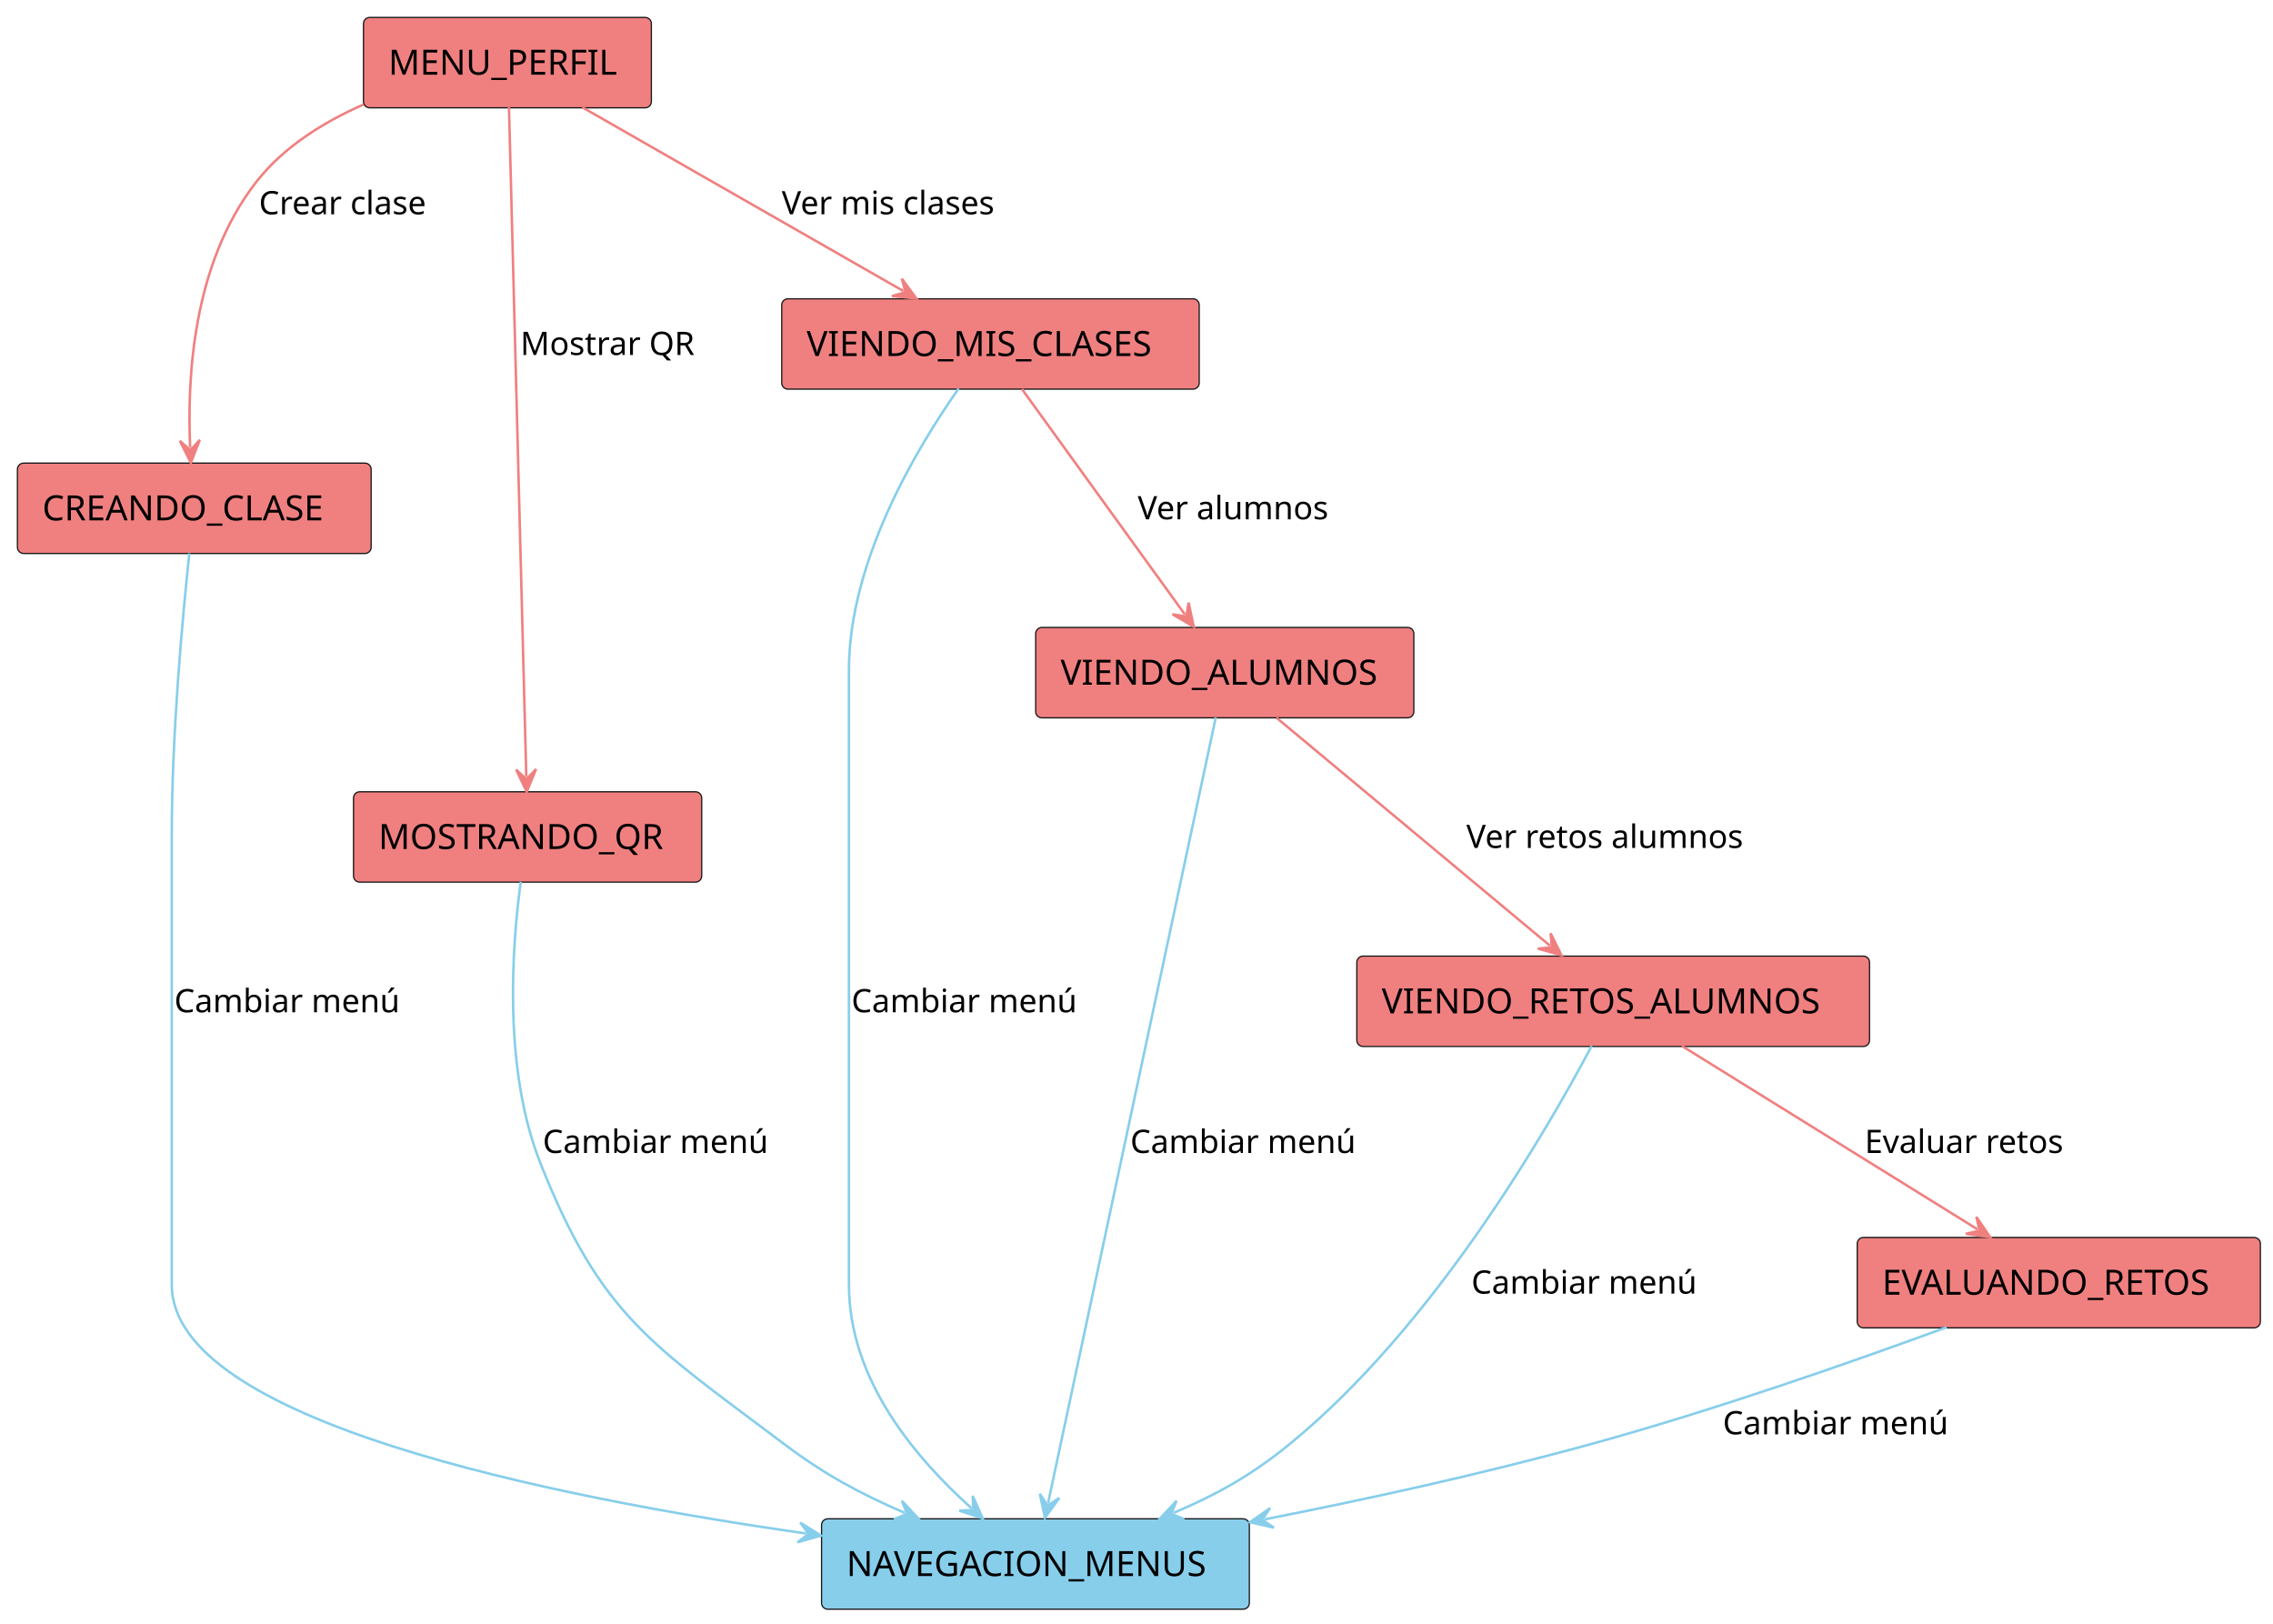
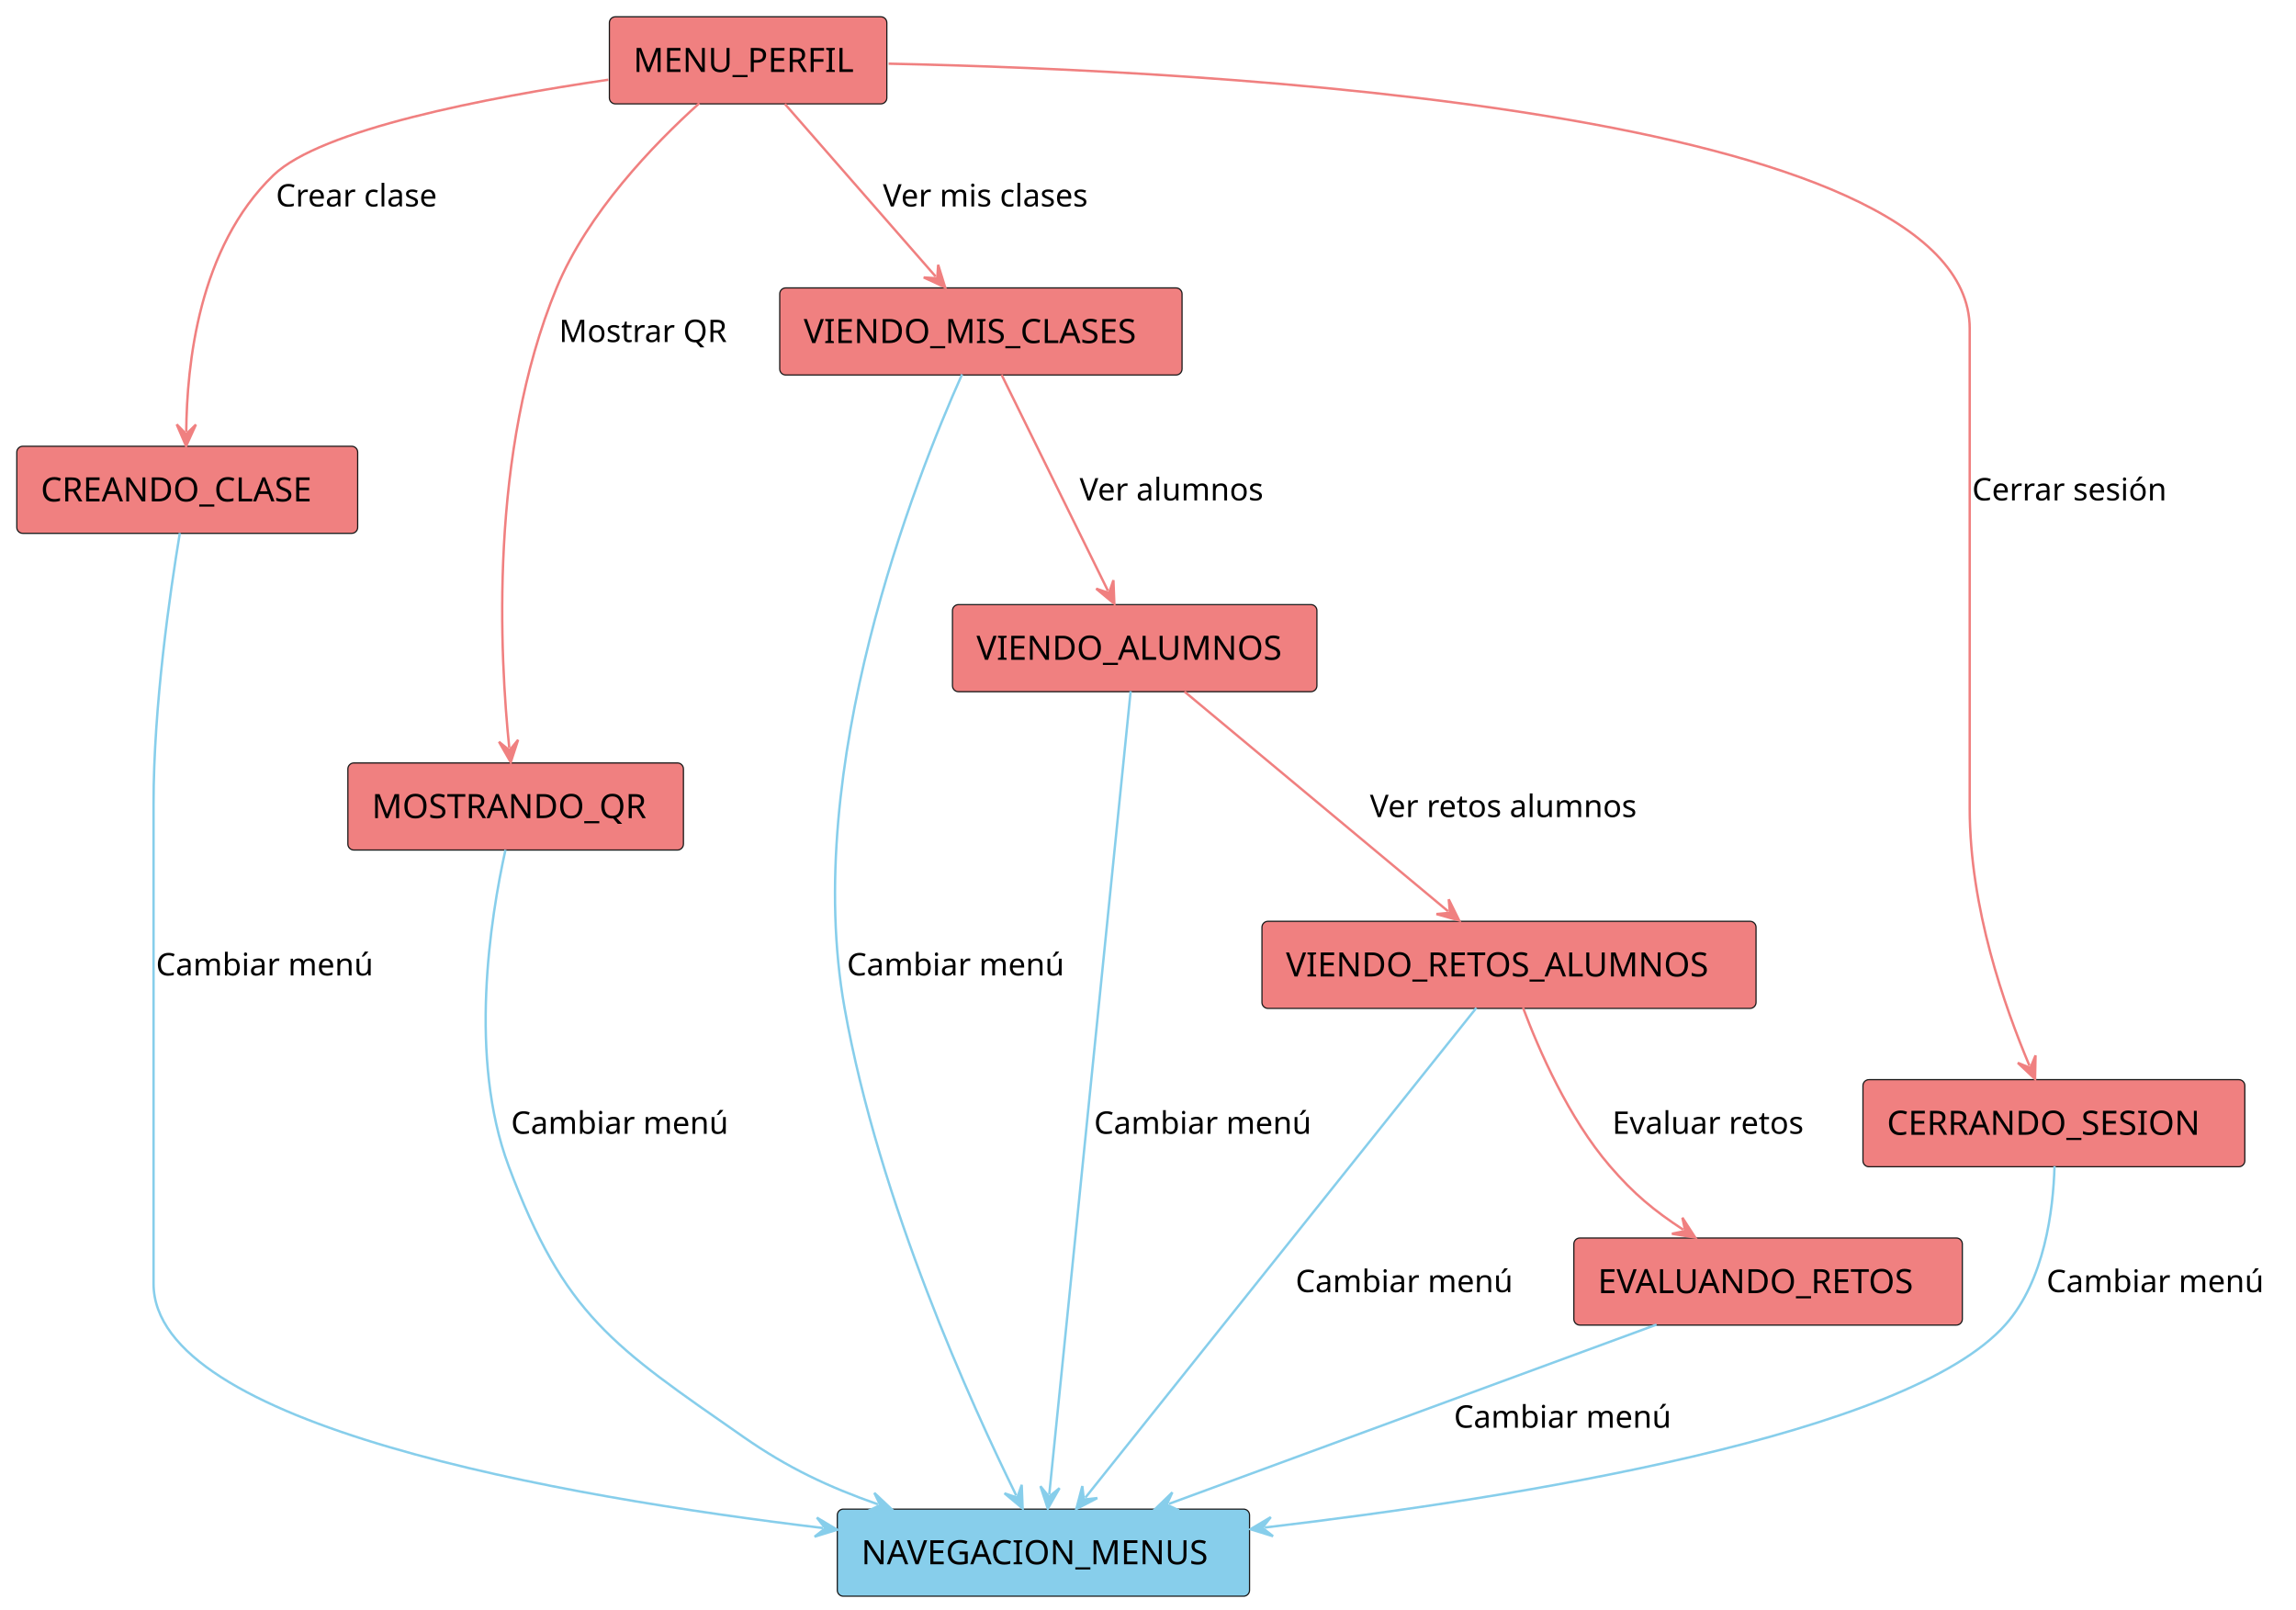
- <svg xmlns="http://www.w3.org/2000/svg" contentStyleType="text/css" height="652px" preserveAspectRatio="none" style="width:913px;height:652px;background:#FFFFFF;" version="1.1" viewBox="0 0 913 652" width="913px" zoomAndPan="magnify">
+ <svg xmlns="http://www.w3.org/2000/svg" contentStyleType="text/css" height="671px" preserveAspectRatio="none" style="width:957px;height:671px;background:#FFFFFF;" version="1.1" viewBox="0 0 957 671" width="957px" zoomAndPan="magnify">
  <defs />
  <g>
    <g id="elem_NAVEGACION_MENUS">
-       <rect fill="#87CEEB" height="36.297" rx="2.5" ry="2.5" style="stroke:#181818;stroke-width:0.5;" width="171.826" x="330" y="610" />
-       <text fill="#000000" font-family="sans-serif" font-size="14" lengthAdjust="spacing" textLength="151.826" x="340" y="632.995">NAVEGACION_MENUS</text>
+       <rect fill="#87CEEB" height="36.297" rx="2.5" ry="2.5" style="stroke:#181818;stroke-width:0.5;" width="171.826" x="349" y="629" />
+       <text fill="#000000" font-family="sans-serif" font-size="14" lengthAdjust="spacing" textLength="151.826" x="359" y="651.995">NAVEGACION_MENUS</text>
    </g>
    <g id="elem_MENU_PERFIL">
-       <rect fill="#F08080" height="36.297" rx="2.5" ry="2.5" style="stroke:#181818;stroke-width:0.5;" width="115.642" x="146" y="7" />
-       <text fill="#000000" font-family="sans-serif" font-size="14" lengthAdjust="spacing" textLength="95.642" x="156" y="29.995">MENU_PERFIL</text>
+       <rect fill="#F08080" height="36.297" rx="2.5" ry="2.5" style="stroke:#181818;stroke-width:0.5;" width="115.642" x="254" y="7" />
+       <text fill="#000000" font-family="sans-serif" font-size="14" lengthAdjust="spacing" textLength="95.642" x="264" y="29.995">MENU_PERFIL</text>
    </g>
    <g id="elem_CREANDO_CLASE">
      <rect fill="#F08080" height="36.297" rx="2.5" ry="2.5" style="stroke:#181818;stroke-width:0.5;" width="142.083" x="7" y="186" />
      <text fill="#000000" font-family="sans-serif" font-size="14" lengthAdjust="spacing" textLength="122.083" x="17" y="208.995">CREANDO_CLASE</text>
    </g>
    <g id="elem_MOSTRANDO_QR">
-       <rect fill="#F08080" height="36.297" rx="2.5" ry="2.5" style="stroke:#181818;stroke-width:0.5;" width="139.861" x="142" y="318" />
-       <text fill="#000000" font-family="sans-serif" font-size="14" lengthAdjust="spacing" textLength="119.861" x="152" y="340.995">MOSTRANDO_QR</text>
+       <rect fill="#F08080" height="36.297" rx="2.5" ry="2.5" style="stroke:#181818;stroke-width:0.5;" width="139.861" x="145" y="318" />
+       <text fill="#000000" font-family="sans-serif" font-size="14" lengthAdjust="spacing" textLength="119.861" x="155" y="340.995">MOSTRANDO_QR</text>
    </g>
    <g id="elem_VIENDO_MIS_CLASES">
-       <rect fill="#F08080" height="36.297" rx="2.5" ry="2.5" style="stroke:#181818;stroke-width:0.5;" width="167.69" x="314" y="120" />
-       <text fill="#000000" font-family="sans-serif" font-size="14" lengthAdjust="spacing" textLength="147.69" x="324" y="142.995">VIENDO_MIS_CLASES</text>
+       <rect fill="#F08080" height="36.297" rx="2.5" ry="2.5" style="stroke:#181818;stroke-width:0.5;" width="167.69" x="325" y="120" />
+       <text fill="#000000" font-family="sans-serif" font-size="14" lengthAdjust="spacing" textLength="147.69" x="335" y="142.995">VIENDO_MIS_CLASES</text>
    </g>
    <g id="elem_VIENDO_ALUMNOS">
-       <rect fill="#F08080" height="36.297" rx="2.5" ry="2.5" style="stroke:#181818;stroke-width:0.5;" width="151.906" x="416" y="252" />
-       <text fill="#000000" font-family="sans-serif" font-size="14" lengthAdjust="spacing" textLength="131.906" x="426" y="274.995">VIENDO_ALUMNOS</text>
+       <rect fill="#F08080" height="36.297" rx="2.5" ry="2.5" style="stroke:#181818;stroke-width:0.5;" width="151.906" x="397" y="252" />
+       <text fill="#000000" font-family="sans-serif" font-size="14" lengthAdjust="spacing" textLength="131.906" x="407" y="274.995">VIENDO_ALUMNOS</text>
    </g>
    <g id="elem_VIENDO_RETOS_ALUMNOS">
-       <rect fill="#F08080" height="36.297" rx="2.5" ry="2.5" style="stroke:#181818;stroke-width:0.5;" width="205.938" x="545" y="384" />
-       <text fill="#000000" font-family="sans-serif" font-size="14" lengthAdjust="spacing" textLength="185.938" x="555" y="406.995">VIENDO_RETOS_ALUMNOS</text>
+       <rect fill="#F08080" height="36.297" rx="2.5" ry="2.5" style="stroke:#181818;stroke-width:0.5;" width="205.938" x="526" y="384" />
+       <text fill="#000000" font-family="sans-serif" font-size="14" lengthAdjust="spacing" textLength="185.938" x="536" y="406.995">VIENDO_RETOS_ALUMNOS</text>
    </g>
    <g id="elem_EVALUANDO_RETOS">
-       <rect fill="#F08080" height="36.297" rx="2.5" ry="2.5" style="stroke:#181818;stroke-width:0.5;" width="161.928" x="746" y="497" />
-       <text fill="#000000" font-family="sans-serif" font-size="14" lengthAdjust="spacing" textLength="141.928" x="756" y="519.995">EVALUANDO_RETOS</text>
+       <rect fill="#F08080" height="36.297" rx="2.5" ry="2.5" style="stroke:#181818;stroke-width:0.5;" width="161.928" x="656" y="516" />
+       <text fill="#000000" font-family="sans-serif" font-size="14" lengthAdjust="spacing" textLength="141.928" x="666" y="538.995">EVALUANDO_RETOS</text>
+     </g>
+     <g id="elem_CERRANDO_SESION">
+       <rect fill="#F08080" height="36.297" rx="2.5" ry="2.5" style="stroke:#181818;stroke-width:0.5;" width="159.166" x="776.5" y="450" />
+       <text fill="#000000" font-family="sans-serif" font-size="14" lengthAdjust="spacing" textLength="139.166" x="786.5" y="472.995">CERRANDO_SESION</text>
    </g>
    <g id="link_CREANDO_CLASE_NAVEGACION_MENUS">
-       <path d="M76.05,222.22 C73.4,247.08 69,294.5 69,335 C69,335 69,335 69,516 C69,570.63 221.07,601.232 323.84,615.902 " fill="none" id="CREANDO_CLASE-to-NAVEGACION_MENUS" style="stroke:#87CEEB;stroke-width:1;" />
-       <polygon fill="#87CEEB" points="329.78,616.75,321.436,611.518,324.83,616.043,320.305,619.438,329.78,616.75" style="stroke:#87CEEB;stroke-width:1;" />
-       <text fill="#000000" font-family="sans-serif" font-size="13" lengthAdjust="spacing" textLength="96.154" x="70" y="406.567">Cambiar menú</text>
+       <path d="M74.96,222.18 C70.84,247 64,294.37 64,335 C64,335 64,335 64,535 C64,594.16 233.403,623.725 342.993,636.875 " fill="none" id="CREANDO_CLASE-to-NAVEGACION_MENUS" style="stroke:#87CEEB;stroke-width:1;" />
+       <polygon fill="#87CEEB" points="348.95,637.59,340.491,632.546,343.986,636.994,339.538,640.489,348.95,637.59" style="stroke:#87CEEB;stroke-width:1;" />
+       <text fill="#000000" font-family="sans-serif" font-size="13" lengthAdjust="spacing" textLength="96.154" x="65" y="406.567">Cambiar menú</text>
    </g>
    <g id="link_MOSTRANDO_QR_NAVEGACION_MENUS">
-       <path d="M209.17,354.15 C205.69,379.74 201.97,428.98 217,467 C241.44,528.82 261.92,539.98 315,580 C331.22,592.22 345.607,599.963 363.447,607.623 " fill="none" id="MOSTRANDO_QR-to-NAVEGACION_MENUS" style="stroke:#87CEEB;stroke-width:1;" />
-       <polygon fill="#87CEEB" points="368.96,609.99,362.268,602.764,364.366,608.017,359.112,610.115,368.96,609.99" style="stroke:#87CEEB;stroke-width:1;" />
-       <text fill="#000000" font-family="sans-serif" font-size="13" lengthAdjust="spacing" textLength="96.154" x="218" y="463.067">Cambiar menú</text>
+       <path d="M210.68,354.22 C204.38,382.69 195.17,440.91 212,486 C235.25,548.28 255.44,561.03 310,599 C328.46,611.85 345.22,619.719 365.94,627.009 " fill="none" id="MOSTRANDO_QR-to-NAVEGACION_MENUS" style="stroke:#87CEEB;stroke-width:1;" />
+       <polygon fill="#87CEEB" points="371.6,629,364.438,622.24,366.883,627.341,361.783,629.786,371.6,629" style="stroke:#87CEEB;stroke-width:1;" />
+       <text fill="#000000" font-family="sans-serif" font-size="13" lengthAdjust="spacing" textLength="96.154" x="213" y="472.567">Cambiar menú</text>
    </g>
    <g id="link_VIENDO_MIS_CLASES_NAVEGACION_MENUS">
-       <path d="M385.07,156.04 C368.25,179.93 341,225.38 341,269 C341,269 341,269 341,516 C341,554.61 368.083,585.803 390.253,605.783 " fill="none" id="VIENDO_MIS_CLASES-to-NAVEGACION_MENUS" style="stroke:#87CEEB;stroke-width:1;" />
-       <polygon fill="#87CEEB" points="394.71,609.8,390.702,600.803,390.996,606.453,385.346,606.746,394.71,609.8" style="stroke:#87CEEB;stroke-width:1;" />
-       <text fill="#000000" font-family="sans-serif" font-size="13" lengthAdjust="spacing" textLength="96.154" x="342" y="406.567">Cambiar menú</text>
+       <path d="M400.99,156.05 C381.43,199.78 334.13,319.53 352,420 C366.45,501.28 405.362,586.276 423.592,623.336 " fill="none" id="VIENDO_MIS_CLASES-to-NAVEGACION_MENUS" style="stroke:#87CEEB;stroke-width:1;" />
+       <polygon fill="#87CEEB" points="426.24,628.72,425.857,618.879,424.033,624.233,418.678,622.41,426.24,628.72" style="stroke:#87CEEB;stroke-width:1;" />
+       <text fill="#000000" font-family="sans-serif" font-size="13" lengthAdjust="spacing" textLength="96.154" x="353" y="406.567">Cambiar menú</text>
    </g>
    <g id="link_VIENDO_ALUMNOS_NAVEGACION_MENUS">
-       <path d="M488.33,288.17 C475.5,348.31 433.893,543.192 420.973,603.712 " fill="none" id="VIENDO_ALUMNOS-to-NAVEGACION_MENUS" style="stroke:#87CEEB;stroke-width:1;" />
-       <polygon fill="#87CEEB" points="419.72,609.58,425.511,601.613,420.764,604.69,417.687,599.943,419.72,609.58" style="stroke:#87CEEB;stroke-width:1;" />
-       <text fill="#000000" font-family="sans-serif" font-size="13" lengthAdjust="spacing" textLength="96.154" x="454" y="463.067">Cambiar menú</text>
+       <path d="M471.27,288.09 C464.94,350.56 443.695,560.211 437.345,622.841 " fill="none" id="VIENDO_ALUMNOS-to-NAVEGACION_MENUS" style="stroke:#87CEEB;stroke-width:1;" />
+       <polygon fill="#87CEEB" points="436.74,628.81,441.627,620.259,437.244,623.836,433.668,619.452,436.74,628.81" style="stroke:#87CEEB;stroke-width:1;" />
+       <text fill="#000000" font-family="sans-serif" font-size="13" lengthAdjust="spacing" textLength="96.154" x="456" y="472.567">Cambiar menú</text>
    </g>
    <g id="link_VIENDO_RETOS_ALUMNOS_NAVEGACION_MENUS">
-       <path d="M639.33,420.09 C621.11,454.5 575.74,532.87 518,580 C502.67,592.51 488.981,600.14 471.381,607.63 " fill="none" id="VIENDO_RETOS_ALUMNOS-to-NAVEGACION_MENUS" style="stroke:#87CEEB;stroke-width:1;" />
-       <polygon fill="#87CEEB" points="465.86,609.98,475.708,610.136,470.461,608.022,472.575,602.775,465.86,609.98" style="stroke:#87CEEB;stroke-width:1;" />
-       <text fill="#000000" font-family="sans-serif" font-size="13" lengthAdjust="spacing" textLength="96.154" x="591" y="519.567">Cambiar menú</text>
+       <path d="M615.36,420.09 C579.74,464.7 487.974,579.651 452.374,624.241 " fill="none" id="VIENDO_RETOS_ALUMNOS-to-NAVEGACION_MENUS" style="stroke:#87CEEB;stroke-width:1;" />
+       <polygon fill="#87CEEB" points="448.63,628.93,457.371,624.392,451.75,625.023,451.119,619.401,448.63,628.93" style="stroke:#87CEEB;stroke-width:1;" />
+       <text fill="#000000" font-family="sans-serif" font-size="13" lengthAdjust="spacing" textLength="96.154" x="540" y="538.567">Cambiar menú</text>
    </g>
    <g id="link_EVALUANDO_RETOS_NAVEGACION_MENUS">
-       <path d="M781.89,533.07 C744.1,546.95 688.54,566.4 639,580 C594.26,592.28 549.617,602.011 507.977,610.211 " fill="none" id="EVALUANDO_RETOS-to-NAVEGACION_MENUS" style="stroke:#87CEEB;stroke-width:1;" />
-       <polygon fill="#87CEEB" points="502.09,611.37,511.693,613.556,506.996,610.404,510.147,605.706,502.09,611.37" style="stroke:#87CEEB;stroke-width:1;" />
-       <text fill="#000000" font-family="sans-serif" font-size="13" lengthAdjust="spacing" textLength="96.154" x="692" y="576.067">Cambiar menú</text>
+       <path d="M690.47,552.1 C633.72,572.96 543.981,605.94 487.212,626.81 " fill="none" id="EVALUANDO_RETOS-to-NAVEGACION_MENUS" style="stroke:#87CEEB;stroke-width:1;" />
+       <polygon fill="#87CEEB" points="481.58,628.88,491.408,629.529,486.273,627.155,488.647,622.02,481.58,628.88" style="stroke:#87CEEB;stroke-width:1;" />
+       <text fill="#000000" font-family="sans-serif" font-size="13" lengthAdjust="spacing" textLength="96.154" x="606" y="595.067">Cambiar menú</text>
+     </g>
+     <g id="link_CERRANDO_SESION_NAVEGACION_MENUS">
+       <path d="M856.35,486.06 C855.82,504.49 852.2,533.67 836,552 C795.04,598.35 632.269,624.277 527.169,636.677 " fill="none" id="CERRANDO_SESION-to-NAVEGACION_MENUS" style="stroke:#87CEEB;stroke-width:1;" />
+       <polygon fill="#87CEEB" points="521.21,637.38,530.617,640.298,526.176,636.794,529.679,632.353,521.21,637.38" style="stroke:#87CEEB;stroke-width:1;" />
+       <text fill="#000000" font-family="sans-serif" font-size="13" lengthAdjust="spacing" textLength="96.154" x="853" y="538.567">Cambiar menú</text>
    </g>
    <g id="link_MENU_PERFIL_CREANDO_CLASE">
-       <path d="M145.97,42 C129.89,49.07 113.89,59.05 103,73 C76.98,106.34 75.183,152.916 76.383,179.856 " fill="none" id="MENU_PERFIL-to-CREANDO_CLASE" style="stroke:#F08080;stroke-width:1;" />
-       <polygon fill="#F08080" points="76.65,185.85,80.246,176.681,76.427,180.855,72.254,177.037,76.65,185.85" style="stroke:#F08080;stroke-width:1;" />
-       <text fill="#000000" font-family="sans-serif" font-size="13" lengthAdjust="spacing" textLength="73.36" x="104" y="86.067">Crear clase</text>
+       <path d="M253.56,33.23 C202.59,40.69 133.78,53.94 114,73 C82.63,103.22 77.898,152.16 77.628,179.94 " fill="none" id="MENU_PERFIL-to-CREANDO_CLASE" style="stroke:#F08080;stroke-width:1;" />
+       <polygon fill="#F08080" points="77.57,185.94,81.657,176.979,77.619,180.94,73.658,176.902,77.57,185.94" style="stroke:#F08080;stroke-width:1;" />
+       <text fill="#000000" font-family="sans-serif" font-size="13" lengthAdjust="spacing" textLength="73.36" x="115" y="86.067">Crear clase</text>
    </g>
    <g id="link_MENU_PERFIL_MOSTRANDO_QR">
-       <path d="M204.44,43.05 C205.84,97.08 210.004,258.052 211.404,312.002 " fill="none" id="MENU_PERFIL-to-MOSTRANDO_QR" style="stroke:#F08080;stroke-width:1;" />
-       <polygon fill="#F08080" points="211.56,318,215.325,308.899,211.43,313.002,207.328,309.107,211.56,318" style="stroke:#F08080;stroke-width:1;" />
-       <text fill="#000000" font-family="sans-serif" font-size="13" lengthAdjust="spacing" textLength="73.093" x="209" y="142.567">Mostrar QR</text>
+       <path d="M291.49,43.02 C272.38,60.24 244.94,88.71 232,120 C203.6,188.69 208.406,274.151 212.276,311.762 " fill="none" id="MENU_PERFIL-to-MOSTRANDO_QR" style="stroke:#F08080;stroke-width:1;" />
+       <polygon fill="#F08080" points="212.89,317.73,215.948,308.368,212.378,312.756,207.99,309.187,212.89,317.73" style="stroke:#F08080;stroke-width:1;" />
+       <text fill="#000000" font-family="sans-serif" font-size="13" lengthAdjust="spacing" textLength="73.093" x="233" y="142.567">Mostrar QR</text>
    </g>
    <g id="link_MENU_PERFIL_VIENDO_MIS_CLASES">
-       <path d="M233.89,43.1 C270.34,63.96 326.402,96.03 362.872,116.9 " fill="none" id="MENU_PERFIL-to-VIENDO_MIS_CLASES" style="stroke:#F08080;stroke-width:1;" />
-       <polygon fill="#F08080" points="368.08,119.88,362.255,111.938,363.74,117.397,358.282,118.882,368.08,119.88" style="stroke:#F08080;stroke-width:1;" />
-       <text fill="#000000" font-family="sans-serif" font-size="13" lengthAdjust="spacing" textLength="93.818" x="314" y="86.067">Ver mis clases</text>
+       <path d="M327.16,43.34 C345.38,64.2 371.821,94.462 390.001,115.262 " fill="none" id="MENU_PERFIL-to-VIENDO_MIS_CLASES" style="stroke:#F08080;stroke-width:1;" />
+       <polygon fill="#F08080" points="393.95,119.78,391.039,110.371,390.659,116.015,385.015,115.636,393.95,119.78" style="stroke:#F08080;stroke-width:1;" />
+       <text fill="#000000" font-family="sans-serif" font-size="13" lengthAdjust="spacing" textLength="93.818" x="368" y="86.067">Ver mis clases</text>
    </g>
    <g id="link_VIENDO_MIS_CLASES_VIENDO_ALUMNOS">
-       <path d="M410.48,156.26 C428.46,181.13 457.945,221.898 475.955,246.808 " fill="none" id="VIENDO_MIS_CLASES-to-VIENDO_ALUMNOS" style="stroke:#F08080;stroke-width:1;" />
-       <polygon fill="#F08080" points="479.47,251.67,477.438,242.033,476.541,247.618,470.955,246.72,479.47,251.67" style="stroke:#F08080;stroke-width:1;" />
-       <text fill="#000000" font-family="sans-serif" font-size="13" lengthAdjust="spacing" textLength="81.815" x="457" y="208.567">Ver alumnos</text>
+       <path d="M417.5,156.26 C429.74,181.13 449.56,221.377 461.82,246.287 " fill="none" id="VIENDO_MIS_CLASES-to-VIENDO_ALUMNOS" style="stroke:#F08080;stroke-width:1;" />
+       <polygon fill="#F08080" points="464.47,251.67,464.085,241.829,462.262,247.184,456.907,245.361,464.47,251.67" style="stroke:#F08080;stroke-width:1;" />
+       <text fill="#000000" font-family="sans-serif" font-size="13" lengthAdjust="spacing" textLength="81.815" x="450" y="208.567">Ver alumnos</text>
    </g>
    <g id="link_VIENDO_ALUMNOS_VIENDO_RETOS_ALUMNOS">
-       <path d="M512.72,288.26 C542.55,313.13 592.701,354.919 622.591,379.829 " fill="none" id="VIENDO_ALUMNOS-to-VIENDO_RETOS_ALUMNOS" style="stroke:#F08080;stroke-width:1;" />
-       <polygon fill="#F08080" points="627.2,383.67,622.847,374.835,623.359,380.469,617.725,380.981,627.2,383.67" style="stroke:#F08080;stroke-width:1;" />
-       <text fill="#000000" font-family="sans-serif" font-size="13" lengthAdjust="spacing" textLength="119.114" x="589" y="340.567">Ver retos alumnos</text>
+       <path d="M493.72,288.26 C523.55,313.13 573.701,354.919 603.591,379.829 " fill="none" id="VIENDO_ALUMNOS-to-VIENDO_RETOS_ALUMNOS" style="stroke:#F08080;stroke-width:1;" />
+       <polygon fill="#F08080" points="608.2,383.67,603.847,374.835,604.359,380.469,598.725,380.981,608.2,383.67" style="stroke:#F08080;stroke-width:1;" />
+       <text fill="#000000" font-family="sans-serif" font-size="13" lengthAdjust="spacing" textLength="119.114" x="571" y="340.567">Ver retos alumnos</text>
    </g>
    <g id="link_VIENDO_RETOS_ALUMNOS_EVALUANDO_RETOS">
-       <path d="M675.58,420.1 C709.21,440.96 760.641,472.848 794.291,493.718 " fill="none" id="VIENDO_RETOS_ALUMNOS-to-EVALUANDO_RETOS" style="stroke:#F08080;stroke-width:1;" />
-       <polygon fill="#F08080" points="799.39,496.88,793.85,488.737,795.141,494.245,789.633,495.536,799.39,496.88" style="stroke:#F08080;stroke-width:1;" />
-       <text fill="#000000" font-family="sans-serif" font-size="13" lengthAdjust="spacing" textLength="86.335" x="749" y="463.067">Evaluar retos</text>
+       <path d="M634.81,420 C641.5,437.85 653.84,466.04 671,486 C681,497.63 689.427,504.588 701.577,512.528 " fill="none" id="VIENDO_RETOS_ALUMNOS-to-EVALUANDO_RETOS" style="stroke:#F08080;stroke-width:1;" />
+       <polygon fill="#F08080" points="706.6,515.81,701.254,507.538,702.414,513.075,696.878,514.235,706.6,515.81" style="stroke:#F08080;stroke-width:1;" />
+       <text fill="#000000" font-family="sans-serif" font-size="13" lengthAdjust="spacing" textLength="86.335" x="672" y="472.567">Evaluar retos</text>
+     </g>
+     <g id="link_MENU_PERFIL_CERRANDO_SESION">
+       <path d="M370.39,26.54 C504.09,29.35 821,45.65 821,137 C821,137 821,137 821,337 C821,378.6 835.596,419.668 845.906,444.208 " fill="none" id="MENU_PERFIL-to-CERRANDO_SESION" style="stroke:#F08080;stroke-width:1;" />
+       <polygon fill="#F08080" points="848.23,449.74,848.432,439.893,846.293,445.13,841.056,442.992,848.23,449.74" style="stroke:#F08080;stroke-width:1;" />
+       <text fill="#000000" font-family="sans-serif" font-size="13" lengthAdjust="spacing" textLength="86.557" x="822" y="208.567">Cerrar sesión</text>
    </g>
  </g>
</svg>
